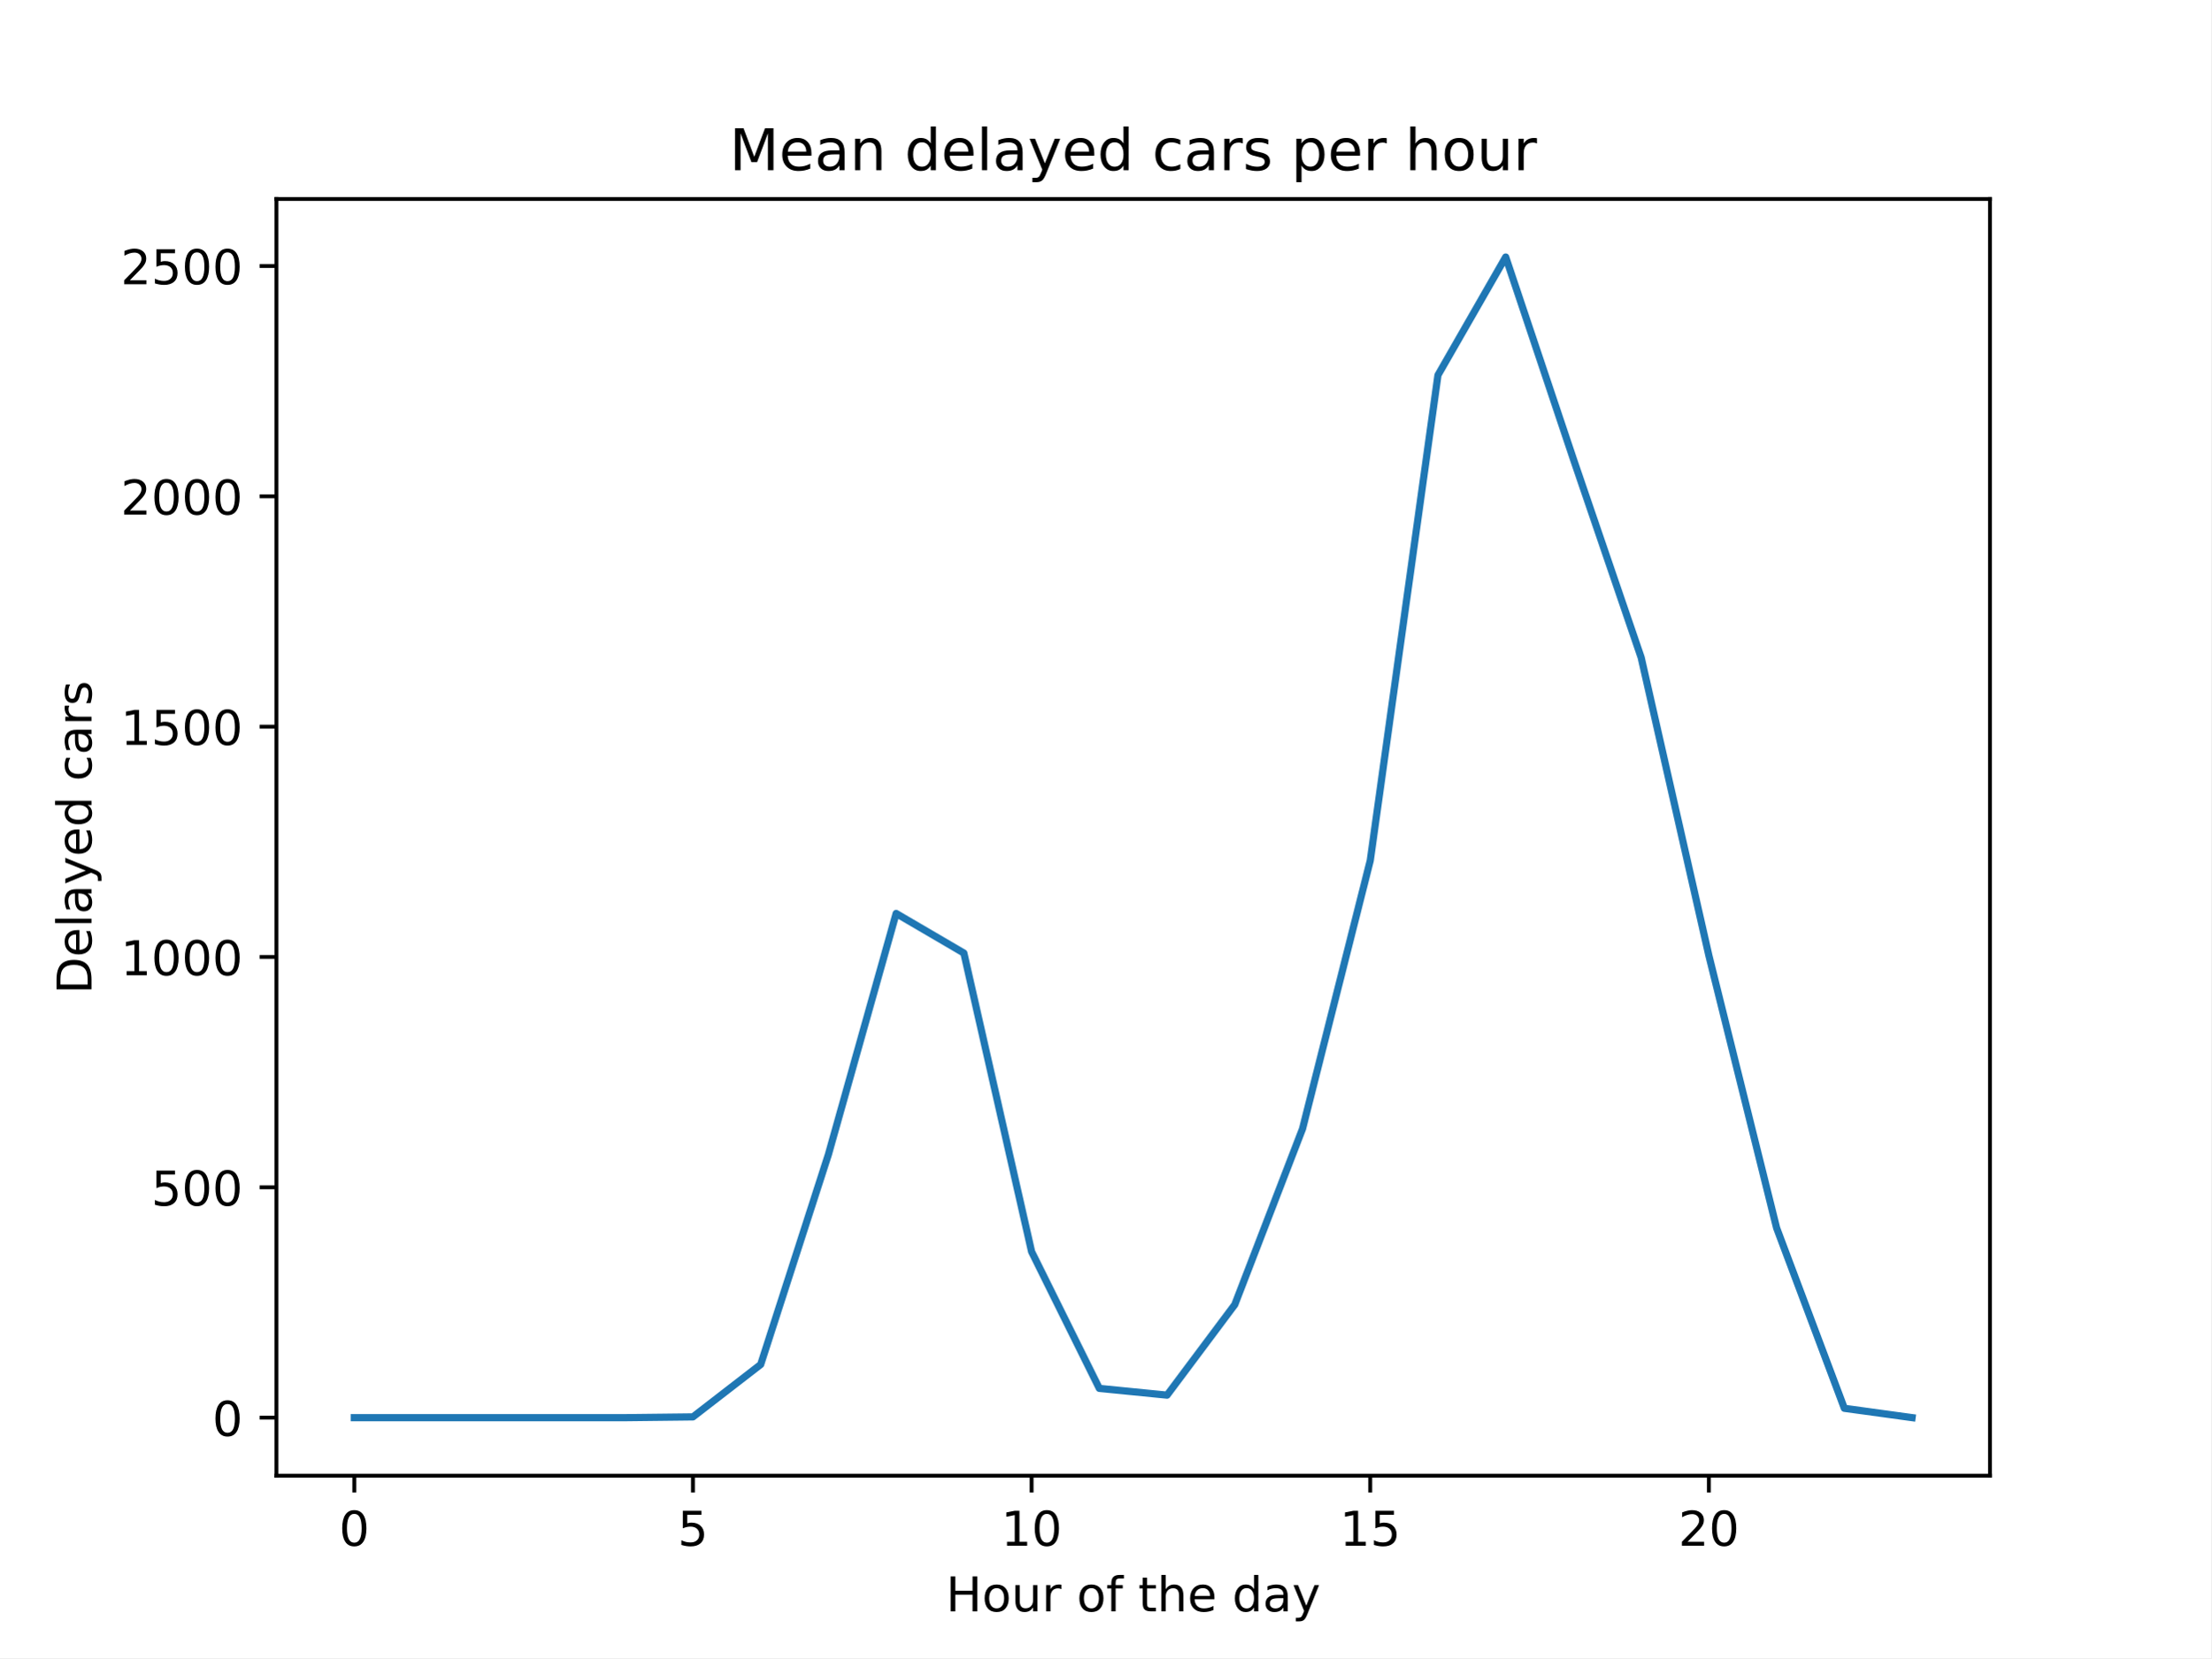
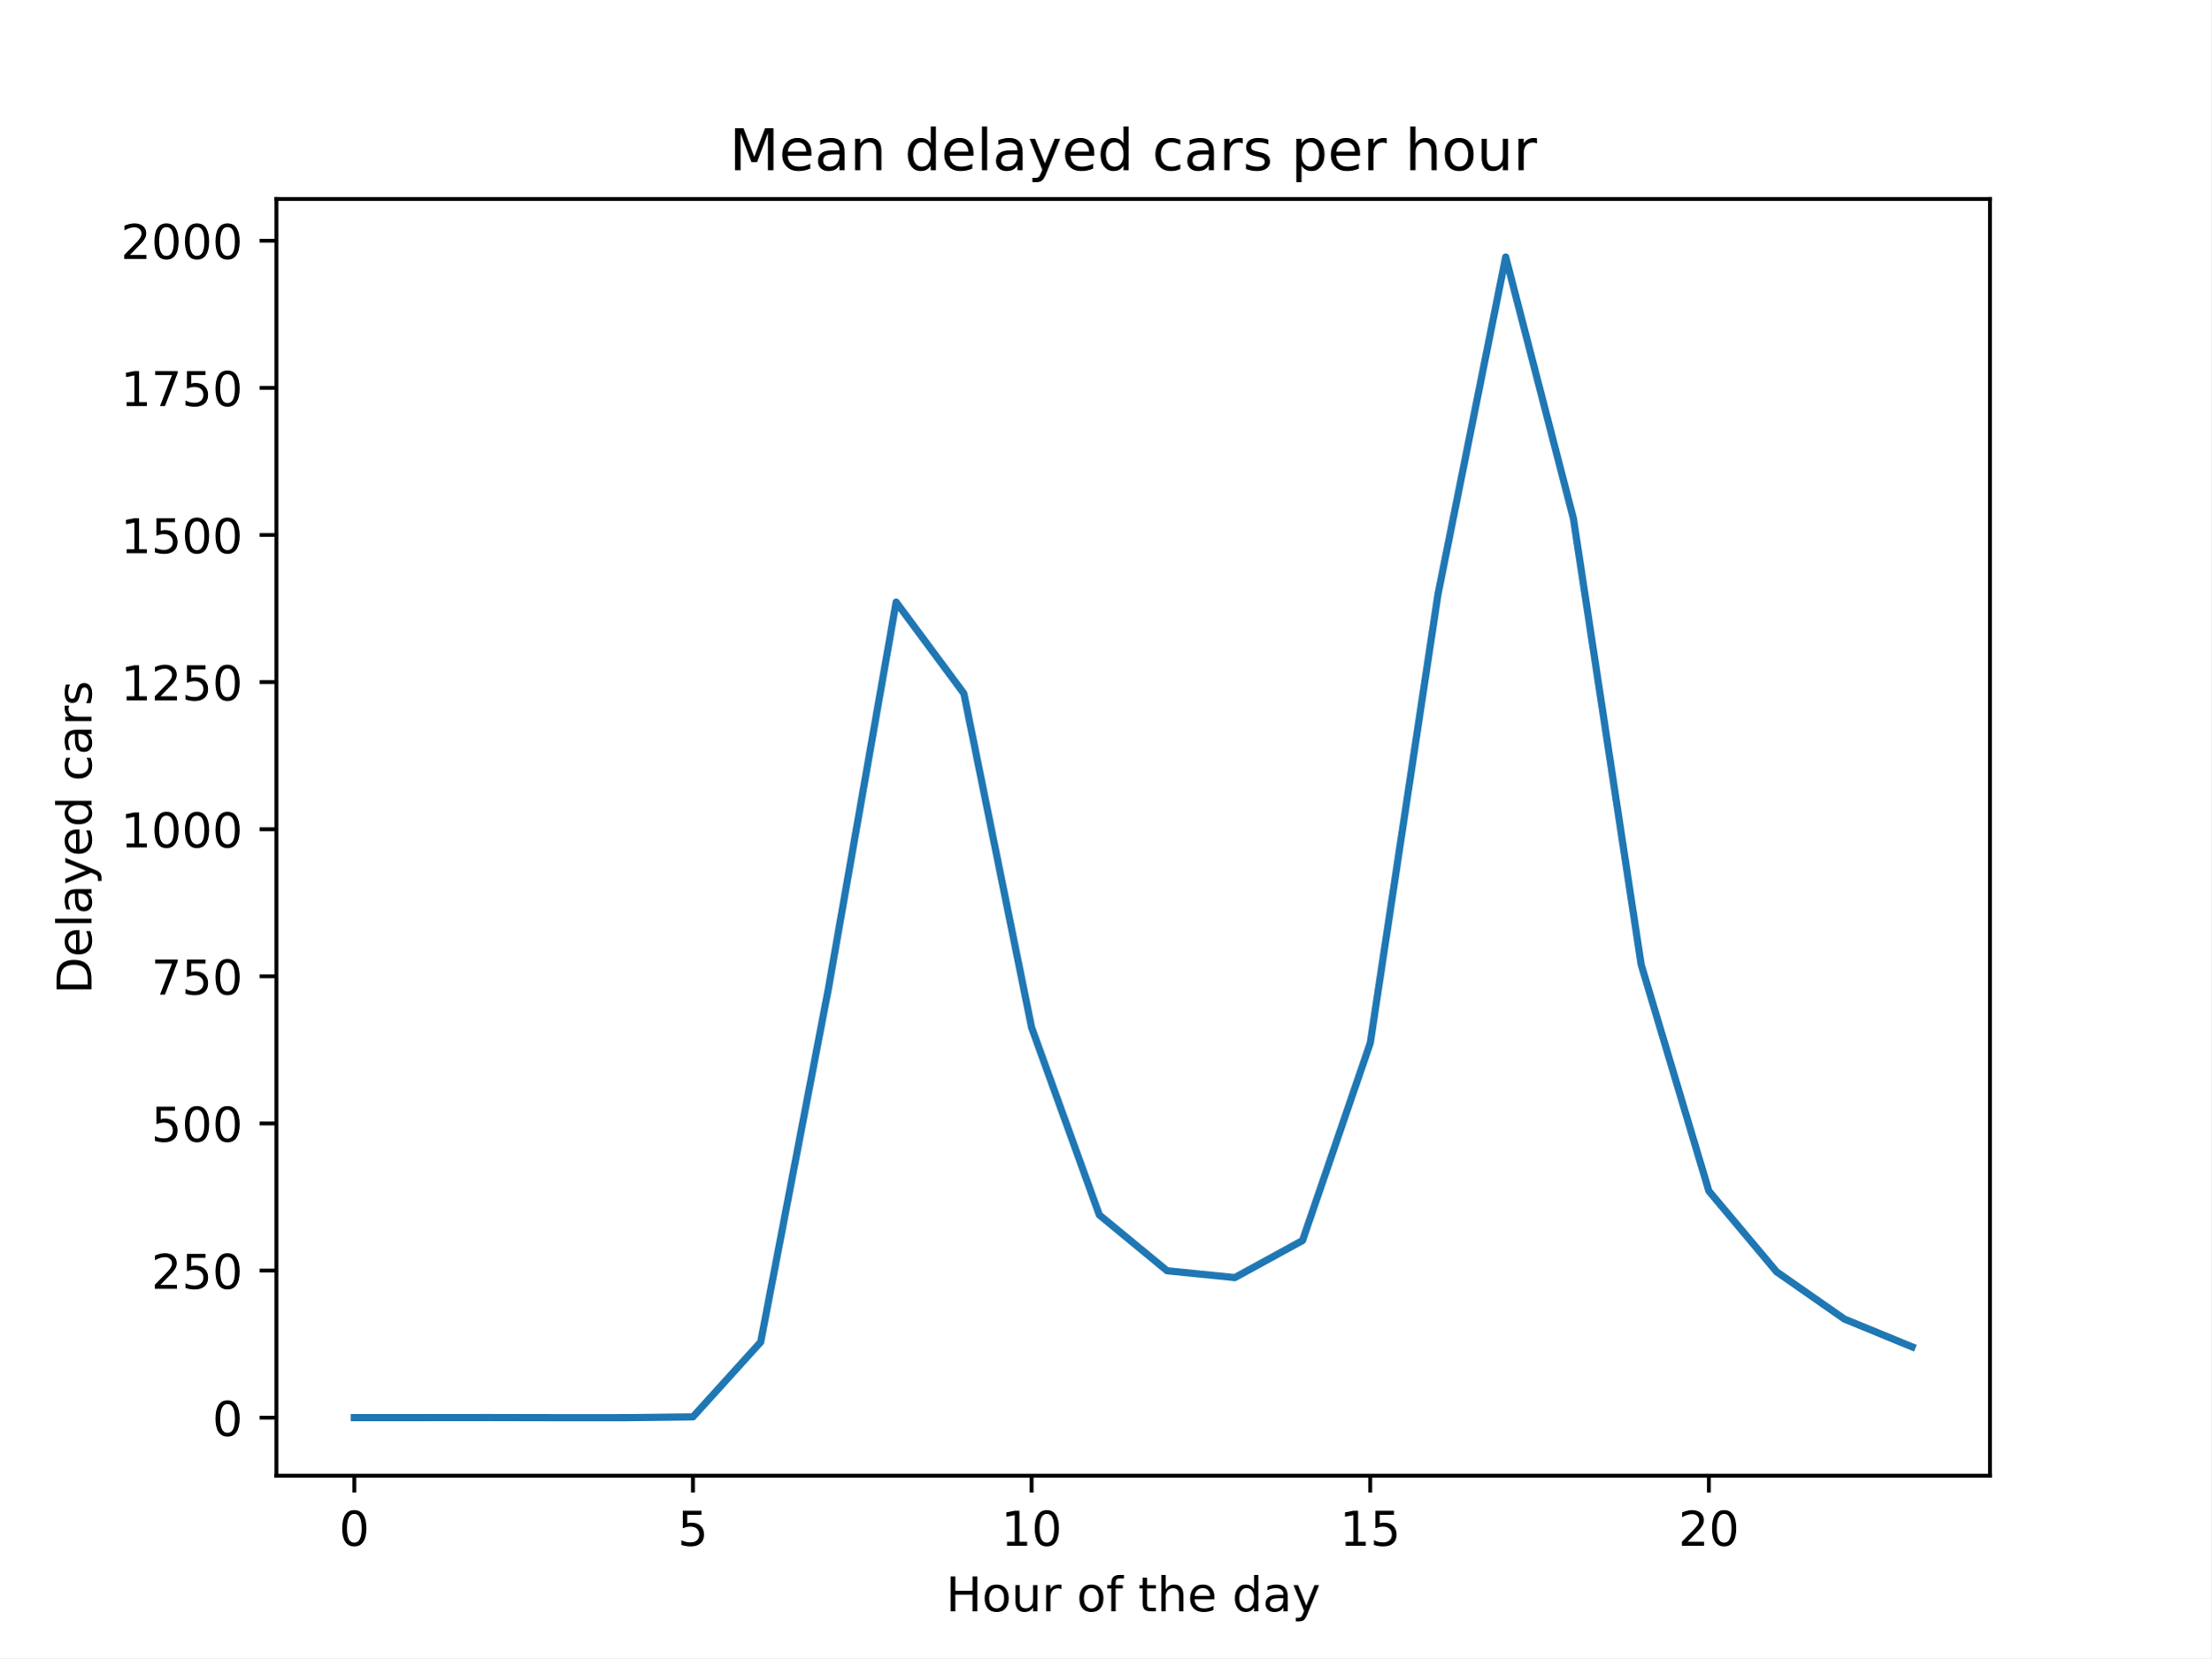
<svg xmlns="http://www.w3.org/2000/svg" xmlns:xlink="http://www.w3.org/1999/xlink" width="460.8pt" height="345.6pt" viewBox="0 0 460.8 345.6" version="1.1">
  <defs>
    <style type="text/css">*{stroke-linejoin: round; stroke-linecap: butt}</style>
  </defs>
  <g id="figure_1">
    <g id="patch_1">
      <path d="M 0 345.6  L 460.8 345.6  L 460.8 0  L 0 0  z " style="fill: #ffffff" />
    </g>
    <g id="axes_1">
      <g id="patch_2">
        <path d="M 57.6 307.584  L 414.72 307.584  L 414.72 41.472  L 57.6 41.472  z " style="fill: #ffffff" />
      </g>
      <g id="matplotlib.axis_1">
        <g id="xtick_1">
          <g id="line2d_1">
            <defs>
-               <path id="m81850391c5" d="M 0 0  L 0 3.5  " style="stroke: #000000; stroke-width: 0.8" />
+               <path id="m93f88e745e" d="M 0 0  L 0 3.5  " style="stroke: #000000; stroke-width: 0.8" />
            </defs>
            <g>
-               <use xlink:href="#m81850391c5" x="73.833" y="307.584" style="stroke: #000000; stroke-width: 0.8" />
+               <use xlink:href="#m93f88e745e" x="73.833" y="307.584" style="stroke: #000000; stroke-width: 0.8" />
            </g>
          </g>
          <g id="text_1">
            <g transform="translate(70.65148 322.1824) scale(0.1 -0.1)">
              <defs>
                <path id="DejaVuSans-30" d="M 2034 4250  Q 1547 4250 1301 3770  Q 1056 3291 1056 2328  Q 1056 1369 1301 889  Q 1547 409 2034 409  Q 2525 409 2770 889  Q 3016 1369 3016 2328  Q 3016 3291 2770 3770  Q 2525 4250 2034 4250  z M 2034 4750  Q 2819 4750 3233 4129  Q 3647 3509 3647 2328  Q 3647 1150 3233 529  Q 2819 -91 2034 -91  Q 1250 -91 836 529  Q 422 1150 422 2328  Q 422 3509 836 4129  Q 1250 4750 2034 4750  z " transform="scale(0.015625)" />
              </defs>
              <use xlink:href="#DejaVuSans-30" />
            </g>
          </g>
        </g>
        <g id="xtick_2">
          <g id="line2d_2">
            <g>
-               <use xlink:href="#m81850391c5" x="144.41" y="307.584" style="stroke: #000000; stroke-width: 0.8" />
+               <use xlink:href="#m93f88e745e" x="144.41" y="307.584" style="stroke: #000000; stroke-width: 0.8" />
            </g>
          </g>
          <g id="text_2">
            <g transform="translate(141.2286 322.1824) scale(0.1 -0.1)">
              <defs>
                <path id="DejaVuSans-35" d="M 691 4666  L 3169 4666  L 3169 4134  L 1269 4134  L 1269 2991  Q 1406 3038 1543 3061  Q 1681 3084 1819 3084  Q 2600 3084 3056 2656  Q 3513 2228 3513 1497  Q 3513 744 3044 326  Q 2575 -91 1722 -91  Q 1428 -91 1123 -41  Q 819 9 494 109  L 494 744  Q 775 591 1075 516  Q 1375 441 1709 441  Q 2250 441 2565 725  Q 2881 1009 2881 1497  Q 2881 1984 2565 2268  Q 2250 2553 1709 2553  Q 1456 2553 1204 2497  Q 953 2441 691 2322  L 691 4666  z " transform="scale(0.015625)" />
              </defs>
              <use xlink:href="#DejaVuSans-35" />
            </g>
          </g>
        </g>
        <g id="xtick_3">
          <g id="line2d_3">
            <g>
-               <use xlink:href="#m81850391c5" x="214.987" y="307.584" style="stroke: #000000; stroke-width: 0.8" />
+               <use xlink:href="#m93f88e745e" x="214.987" y="307.584" style="stroke: #000000; stroke-width: 0.8" />
            </g>
          </g>
          <g id="text_3">
            <g transform="translate(208.6244 322.1824) scale(0.1 -0.1)">
              <defs>
                <path id="DejaVuSans-31" d="M 794 531  L 1825 531  L 1825 4091  L 703 3866  L 703 4441  L 1819 4666  L 2450 4666  L 2450 531  L 3481 531  L 3481 0  L 794 0  L 794 531  z " transform="scale(0.015625)" />
              </defs>
              <use xlink:href="#DejaVuSans-31" />
              <use xlink:href="#DejaVuSans-30" transform="translate(63.62305 0)" />
            </g>
          </g>
        </g>
        <g id="xtick_4">
          <g id="line2d_4">
            <g>
-               <use xlink:href="#m81850391c5" x="285.564" y="307.584" style="stroke: #000000; stroke-width: 0.8" />
+               <use xlink:href="#m93f88e745e" x="285.564" y="307.584" style="stroke: #000000; stroke-width: 0.8" />
            </g>
          </g>
          <g id="text_4">
            <g transform="translate(279.2015 322.1824) scale(0.1 -0.1)">
              <use xlink:href="#DejaVuSans-31" />
              <use xlink:href="#DejaVuSans-35" transform="translate(63.62305 0)" />
            </g>
          </g>
        </g>
        <g id="xtick_5">
          <g id="line2d_5">
            <g>
-               <use xlink:href="#m81850391c5" x="356.141" y="307.584" style="stroke: #000000; stroke-width: 0.8" />
+               <use xlink:href="#m93f88e745e" x="356.141" y="307.584" style="stroke: #000000; stroke-width: 0.8" />
            </g>
          </g>
          <g id="text_5">
            <g transform="translate(349.7785 322.1824) scale(0.1 -0.1)">
              <defs>
                <path id="DejaVuSans-32" d="M 1228 531  L 3431 531  L 3431 0  L 469 0  L 469 531  Q 828 903 1448 1529  Q 2069 2156 2228 2338  Q 2531 2678 2651 2914  Q 2772 3150 2772 3378  Q 2772 3750 2511 3984  Q 2250 4219 1831 4219  Q 1534 4219 1204 4116  Q 875 4013 500 3803  L 500 4441  Q 881 4594 1212 4672  Q 1544 4750 1819 4750  Q 2544 4750 2975 4387  Q 3406 4025 3406 3419  Q 3406 3131 3298 2873  Q 3191 2616 2906 2266  Q 2828 2175 2409 1742  Q 1991 1309 1228 531  z " transform="scale(0.015625)" />
              </defs>
              <use xlink:href="#DejaVuSans-32" />
              <use xlink:href="#DejaVuSans-30" transform="translate(63.62305 0)" />
            </g>
          </g>
        </g>
        <g id="text_6">
          <g transform="translate(197.1264 335.8606) scale(0.1 -0.1)">
            <defs>
              <path id="DejaVuSans-48" d="M 628 4666  L 1259 4666  L 1259 2753  L 3553 2753  L 3553 4666  L 4184 4666  L 4184 0  L 3553 0  L 3553 2222  L 1259 2222  L 1259 0  L 628 0  L 628 4666  z " transform="scale(0.015625)" />
              <path id="DejaVuSans-6f" d="M 1959 3097  Q 1497 3097 1228 2736  Q 959 2375 959 1747  Q 959 1119 1226 758  Q 1494 397 1959 397  Q 2419 397 2687 759  Q 2956 1122 2956 1747  Q 2956 2369 2687 2733  Q 2419 3097 1959 3097  z M 1959 3584  Q 2709 3584 3137 3096  Q 3566 2609 3566 1747  Q 3566 888 3137 398  Q 2709 -91 1959 -91  Q 1206 -91 779 398  Q 353 888 353 1747  Q 353 2609 779 3096  Q 1206 3584 1959 3584  z " transform="scale(0.015625)" />
              <path id="DejaVuSans-75" d="M 544 1381  L 544 3500  L 1119 3500  L 1119 1403  Q 1119 906 1312 657  Q 1506 409 1894 409  Q 2359 409 2629 706  Q 2900 1003 2900 1516  L 2900 3500  L 3475 3500  L 3475 0  L 2900 0  L 2900 538  Q 2691 219 2414 64  Q 2138 -91 1772 -91  Q 1169 -91 856 284  Q 544 659 544 1381  z M 1991 3584  L 1991 3584  z " transform="scale(0.015625)" />
              <path id="DejaVuSans-72" d="M 2631 2963  Q 2534 3019 2420 3045  Q 2306 3072 2169 3072  Q 1681 3072 1420 2755  Q 1159 2438 1159 1844  L 1159 0  L 581 0  L 581 3500  L 1159 3500  L 1159 2956  Q 1341 3275 1631 3429  Q 1922 3584 2338 3584  Q 2397 3584 2469 3576  Q 2541 3569 2628 3553  L 2631 2963  z " transform="scale(0.015625)" />
              <path id="DejaVuSans-20" transform="scale(0.015625)" />
              <path id="DejaVuSans-66" d="M 2375 4863  L 2375 4384  L 1825 4384  Q 1516 4384 1395 4259  Q 1275 4134 1275 3809  L 1275 3500  L 2222 3500  L 2222 3053  L 1275 3053  L 1275 0  L 697 0  L 697 3053  L 147 3053  L 147 3500  L 697 3500  L 697 3744  Q 697 4328 969 4595  Q 1241 4863 1831 4863  L 2375 4863  z " transform="scale(0.015625)" />
              <path id="DejaVuSans-74" d="M 1172 4494  L 1172 3500  L 2356 3500  L 2356 3053  L 1172 3053  L 1172 1153  Q 1172 725 1289 603  Q 1406 481 1766 481  L 2356 481  L 2356 0  L 1766 0  Q 1100 0 847 248  Q 594 497 594 1153  L 594 3053  L 172 3053  L 172 3500  L 594 3500  L 594 4494  L 1172 4494  z " transform="scale(0.015625)" />
              <path id="DejaVuSans-68" d="M 3513 2113  L 3513 0  L 2938 0  L 2938 2094  Q 2938 2591 2744 2837  Q 2550 3084 2163 3084  Q 1697 3084 1428 2787  Q 1159 2491 1159 1978  L 1159 0  L 581 0  L 581 4863  L 1159 4863  L 1159 2956  Q 1366 3272 1645 3428  Q 1925 3584 2291 3584  Q 2894 3584 3203 3211  Q 3513 2838 3513 2113  z " transform="scale(0.015625)" />
              <path id="DejaVuSans-65" d="M 3597 1894  L 3597 1613  L 953 1613  Q 991 1019 1311 708  Q 1631 397 2203 397  Q 2534 397 2845 478  Q 3156 559 3463 722  L 3463 178  Q 3153 47 2828 -22  Q 2503 -91 2169 -91  Q 1331 -91 842 396  Q 353 884 353 1716  Q 353 2575 817 3079  Q 1281 3584 2069 3584  Q 2775 3584 3186 3129  Q 3597 2675 3597 1894  z M 3022 2063  Q 3016 2534 2758 2815  Q 2500 3097 2075 3097  Q 1594 3097 1305 2825  Q 1016 2553 972 2059  L 3022 2063  z " transform="scale(0.015625)" />
              <path id="DejaVuSans-64" d="M 2906 2969  L 2906 4863  L 3481 4863  L 3481 0  L 2906 0  L 2906 525  Q 2725 213 2448 61  Q 2172 -91 1784 -91  Q 1150 -91 751 415  Q 353 922 353 1747  Q 353 2572 751 3078  Q 1150 3584 1784 3584  Q 2172 3584 2448 3432  Q 2725 3281 2906 2969  z M 947 1747  Q 947 1113 1208 752  Q 1469 391 1925 391  Q 2381 391 2643 752  Q 2906 1113 2906 1747  Q 2906 2381 2643 2742  Q 2381 3103 1925 3103  Q 1469 3103 1208 2742  Q 947 2381 947 1747  z " transform="scale(0.015625)" />
              <path id="DejaVuSans-61" d="M 2194 1759  Q 1497 1759 1228 1600  Q 959 1441 959 1056  Q 959 750 1161 570  Q 1363 391 1709 391  Q 2188 391 2477 730  Q 2766 1069 2766 1631  L 2766 1759  L 2194 1759  z M 3341 1997  L 3341 0  L 2766 0  L 2766 531  Q 2569 213 2275 61  Q 1981 -91 1556 -91  Q 1019 -91 701 211  Q 384 513 384 1019  Q 384 1609 779 1909  Q 1175 2209 1959 2209  L 2766 2209  L 2766 2266  Q 2766 2663 2505 2880  Q 2244 3097 1772 3097  Q 1472 3097 1187 3025  Q 903 2953 641 2809  L 641 3341  Q 956 3463 1253 3523  Q 1550 3584 1831 3584  Q 2591 3584 2966 3190  Q 3341 2797 3341 1997  z " transform="scale(0.015625)" />
              <path id="DejaVuSans-79" d="M 2059 -325  Q 1816 -950 1584 -1140  Q 1353 -1331 966 -1331  L 506 -1331  L 506 -850  L 844 -850  Q 1081 -850 1212 -737  Q 1344 -625 1503 -206  L 1606 56  L 191 3500  L 800 3500  L 1894 763  L 2988 3500  L 3597 3500  L 2059 -325  z " transform="scale(0.015625)" />
            </defs>
            <use xlink:href="#DejaVuSans-48" />
            <use xlink:href="#DejaVuSans-6f" transform="translate(75.19531 0)" />
            <use xlink:href="#DejaVuSans-75" transform="translate(136.377 0)" />
            <use xlink:href="#DejaVuSans-72" transform="translate(199.7559 0)" />
            <use xlink:href="#DejaVuSans-20" transform="translate(240.8691 0)" />
            <use xlink:href="#DejaVuSans-6f" transform="translate(272.6562 0)" />
            <use xlink:href="#DejaVuSans-66" transform="translate(333.8379 0)" />
            <use xlink:href="#DejaVuSans-20" transform="translate(369.043 0)" />
            <use xlink:href="#DejaVuSans-74" transform="translate(400.8301 0)" />
            <use xlink:href="#DejaVuSans-68" transform="translate(440.0391 0)" />
            <use xlink:href="#DejaVuSans-65" transform="translate(503.418 0)" />
            <use xlink:href="#DejaVuSans-20" transform="translate(564.9414 0)" />
            <use xlink:href="#DejaVuSans-64" transform="translate(596.7285 0)" />
            <use xlink:href="#DejaVuSans-61" transform="translate(660.2051 0)" />
            <use xlink:href="#DejaVuSans-79" transform="translate(721.4844 0)" />
          </g>
        </g>
      </g>
      <g id="matplotlib.axis_2">
        <g id="ytick_1">
          <g id="line2d_6">
            <defs>
-               <path id="m86fb1dcb0e" d="M 0 0  L -3.5 0  " style="stroke: #000000; stroke-width: 0.8" />
+               <path id="mfab80cbee7" d="M 0 0  L -3.5 0  " style="stroke: #000000; stroke-width: 0.8" />
            </defs>
            <g>
-               <use xlink:href="#m86fb1dcb0e" x="57.6" y="295.488" style="stroke: #000000; stroke-width: 0.8" />
+               <use xlink:href="#mfab80cbee7" x="57.6" y="295.497" style="stroke: #000000; stroke-width: 0.8" />
            </g>
          </g>
          <g id="text_7">
-             <g transform="translate(44.2375 299.2872) scale(0.1 -0.1)">
+             <g transform="translate(44.2375 299.2962) scale(0.1 -0.1)">
              <use xlink:href="#DejaVuSans-30" />
            </g>
          </g>
        </g>
        <g id="ytick_2">
          <g id="line2d_7">
            <g>
-               <use xlink:href="#m86fb1dcb0e" x="57.6" y="247.478" style="stroke: #000000; stroke-width: 0.8" />
+               <use xlink:href="#mfab80cbee7" x="57.6" y="264.831" style="stroke: #000000; stroke-width: 0.8" />
            </g>
          </g>
          <g id="text_8">
-             <g transform="translate(31.5125 251.2768) scale(0.1 -0.1)">
-               <use xlink:href="#DejaVuSans-35" />
-               <use xlink:href="#DejaVuSans-30" transform="translate(63.62305 0)" />
+             <g transform="translate(31.5125 268.6301) scale(0.1 -0.1)">
+               <use xlink:href="#DejaVuSans-32" />
+               <use xlink:href="#DejaVuSans-35" transform="translate(63.62305 0)" />
              <use xlink:href="#DejaVuSans-30" transform="translate(127.2461 0)" />
            </g>
          </g>
        </g>
        <g id="ytick_3">
          <g id="line2d_8">
            <g>
-               <use xlink:href="#m86fb1dcb0e" x="57.6" y="199.467" style="stroke: #000000; stroke-width: 0.8" />
+               <use xlink:href="#mfab80cbee7" x="57.6" y="234.165" style="stroke: #000000; stroke-width: 0.8" />
            </g>
          </g>
          <g id="text_9">
-             <g transform="translate(25.15 203.2664) scale(0.1 -0.1)">
-               <use xlink:href="#DejaVuSans-31" />
-               <use xlink:href="#DejaVuSans-30" transform="translate(63.62305 0)" />
-               <use xlink:href="#DejaVuSans-30" transform="translate(127.2461 0)" />
-               <use xlink:href="#DejaVuSans-30" transform="translate(190.8691 0)" />
+             <g transform="translate(31.5125 237.964) scale(0.1 -0.1)">
+               <use xlink:href="#DejaVuSans-35" />
+               <use xlink:href="#DejaVuSans-30" transform="translate(63.62305 0)" />
+               <use xlink:href="#DejaVuSans-30" transform="translate(127.2461 0)" />
            </g>
          </g>
        </g>
        <g id="ytick_4">
          <g id="line2d_9">
            <g>
-               <use xlink:href="#m86fb1dcb0e" x="57.6" y="151.457" style="stroke: #000000; stroke-width: 0.8" />
+               <use xlink:href="#mfab80cbee7" x="57.6" y="203.499" style="stroke: #000000; stroke-width: 0.8" />
            </g>
          </g>
          <g id="text_10">
-             <g transform="translate(25.15 155.2561) scale(0.1 -0.1)">
-               <use xlink:href="#DejaVuSans-31" />
+             <g transform="translate(31.5125 207.2979) scale(0.1 -0.1)">
+               <defs>
+                 <path id="DejaVuSans-37" d="M 525 4666  L 3525 4666  L 3525 4397  L 1831 0  L 1172 0  L 2766 4134  L 525 4134  L 525 4666  z " transform="scale(0.015625)" />
+               </defs>
+               <use xlink:href="#DejaVuSans-37" />
              <use xlink:href="#DejaVuSans-35" transform="translate(63.62305 0)" />
              <use xlink:href="#DejaVuSans-30" transform="translate(127.2461 0)" />
-               <use xlink:href="#DejaVuSans-30" transform="translate(190.8691 0)" />
            </g>
          </g>
        </g>
        <g id="ytick_5">
          <g id="line2d_10">
            <g>
-               <use xlink:href="#m86fb1dcb0e" x="57.6" y="103.446" style="stroke: #000000; stroke-width: 0.8" />
+               <use xlink:href="#mfab80cbee7" x="57.6" y="172.833" style="stroke: #000000; stroke-width: 0.8" />
            </g>
          </g>
          <g id="text_11">
-             <g transform="translate(25.15 107.2457) scale(0.1 -0.1)">
-               <use xlink:href="#DejaVuSans-32" />
+             <g transform="translate(25.15 176.6318) scale(0.1 -0.1)">
+               <use xlink:href="#DejaVuSans-31" />
              <use xlink:href="#DejaVuSans-30" transform="translate(63.62305 0)" />
              <use xlink:href="#DejaVuSans-30" transform="translate(127.2461 0)" />
              <use xlink:href="#DejaVuSans-30" transform="translate(190.8691 0)" />
            </g>
          </g>
        </g>
        <g id="ytick_6">
          <g id="line2d_11">
            <g>
-               <use xlink:href="#m86fb1dcb0e" x="57.6" y="55.436" style="stroke: #000000; stroke-width: 0.8" />
+               <use xlink:href="#mfab80cbee7" x="57.6" y="142.166" style="stroke: #000000; stroke-width: 0.8" />
            </g>
          </g>
          <g id="text_12">
-             <g transform="translate(25.15 59.23529) scale(0.1 -0.1)">
+             <g transform="translate(25.15 145.9657) scale(0.1 -0.1)">
+               <use xlink:href="#DejaVuSans-31" />
+               <use xlink:href="#DejaVuSans-32" transform="translate(63.62305 0)" />
+               <use xlink:href="#DejaVuSans-35" transform="translate(127.2461 0)" />
+               <use xlink:href="#DejaVuSans-30" transform="translate(190.8691 0)" />
+             </g>
+           </g>
+         </g>
+         <g id="ytick_7">
+           <g id="line2d_12">
+             <g>
+               <use xlink:href="#mfab80cbee7" x="57.6" y="111.5" style="stroke: #000000; stroke-width: 0.8" />
+             </g>
+           </g>
+           <g id="text_13">
+             <g transform="translate(25.15 115.2996) scale(0.1 -0.1)">
+               <use xlink:href="#DejaVuSans-31" />
+               <use xlink:href="#DejaVuSans-35" transform="translate(63.62305 0)" />
+               <use xlink:href="#DejaVuSans-30" transform="translate(127.2461 0)" />
+               <use xlink:href="#DejaVuSans-30" transform="translate(190.8691 0)" />
+             </g>
+           </g>
+         </g>
+         <g id="ytick_8">
+           <g id="line2d_13">
+             <g>
+               <use xlink:href="#mfab80cbee7" x="57.6" y="80.834" style="stroke: #000000; stroke-width: 0.8" />
+             </g>
+           </g>
+           <g id="text_14">
+             <g transform="translate(25.15 84.63353) scale(0.1 -0.1)">
+               <use xlink:href="#DejaVuSans-31" />
+               <use xlink:href="#DejaVuSans-37" transform="translate(63.62305 0)" />
+               <use xlink:href="#DejaVuSans-35" transform="translate(127.2461 0)" />
+               <use xlink:href="#DejaVuSans-30" transform="translate(190.8691 0)" />
+             </g>
+           </g>
+         </g>
+         <g id="ytick_9">
+           <g id="line2d_14">
+             <g>
+               <use xlink:href="#mfab80cbee7" x="57.6" y="50.168" style="stroke: #000000; stroke-width: 0.8" />
+             </g>
+           </g>
+           <g id="text_15">
+             <g transform="translate(25.15 53.96744) scale(0.1 -0.1)">
              <use xlink:href="#DejaVuSans-32" />
-               <use xlink:href="#DejaVuSans-35" transform="translate(63.62305 0)" />
-               <use xlink:href="#DejaVuSans-30" transform="translate(127.2461 0)" />
-               <use xlink:href="#DejaVuSans-30" transform="translate(190.8691 0)" />
-             </g>
-           </g>
-         </g>
-         <g id="text_13">
+               <use xlink:href="#DejaVuSans-30" transform="translate(63.62305 0)" />
+               <use xlink:href="#DejaVuSans-30" transform="translate(127.2461 0)" />
+               <use xlink:href="#DejaVuSans-30" transform="translate(190.8691 0)" />
+             </g>
+           </g>
+         </g>
+         <g id="text_16">
          <g transform="translate(19.07031 207.1803) rotate(-90) scale(0.1 -0.1)">
            <defs>
              <path id="DejaVuSans-44" d="M 1259 4147  L 1259 519  L 2022 519  Q 2988 519 3436 956  Q 3884 1394 3884 2338  Q 3884 3275 3436 3711  Q 2988 4147 2022 4147  L 1259 4147  z M 628 4666  L 1925 4666  Q 3281 4666 3915 4102  Q 4550 3538 4550 2338  Q 4550 1131 3912 565  Q 3275 0 1925 0  L 628 0  L 628 4666  z " transform="scale(0.015625)" />
              <path id="DejaVuSans-6c" d="M 603 4863  L 1178 4863  L 1178 0  L 603 0  L 603 4863  z " transform="scale(0.015625)" />
              <path id="DejaVuSans-63" d="M 3122 3366  L 3122 2828  Q 2878 2963 2633 3030  Q 2388 3097 2138 3097  Q 1578 3097 1268 2742  Q 959 2388 959 1747  Q 959 1106 1268 751  Q 1578 397 2138 397  Q 2388 397 2633 464  Q 2878 531 3122 666  L 3122 134  Q 2881 22 2623 -34  Q 2366 -91 2075 -91  Q 1284 -91 818 406  Q 353 903 353 1747  Q 353 2603 823 3093  Q 1294 3584 2113 3584  Q 2378 3584 2631 3529  Q 2884 3475 3122 3366  z " transform="scale(0.015625)" />
              <path id="DejaVuSans-73" d="M 2834 3397  L 2834 2853  Q 2591 2978 2328 3040  Q 2066 3103 1784 3103  Q 1356 3103 1142 2972  Q 928 2841 928 2578  Q 928 2378 1081 2264  Q 1234 2150 1697 2047  L 1894 2003  Q 2506 1872 2764 1633  Q 3022 1394 3022 966  Q 3022 478 2636 193  Q 2250 -91 1575 -91  Q 1294 -91 989 -36  Q 684 19 347 128  L 347 722  Q 666 556 975 473  Q 1284 391 1588 391  Q 1994 391 2212 530  Q 2431 669 2431 922  Q 2431 1156 2273 1281  Q 2116 1406 1581 1522  L 1381 1569  Q 847 1681 609 1914  Q 372 2147 372 2553  Q 372 3047 722 3315  Q 1072 3584 1716 3584  Q 2034 3584 2315 3537  Q 2597 3491 2834 3397  z " transform="scale(0.015625)" />
            </defs>
            <use xlink:href="#DejaVuSans-44" />
            <use xlink:href="#DejaVuSans-65" transform="translate(77.00195 0)" />
            <use xlink:href="#DejaVuSans-6c" transform="translate(138.5254 0)" />
            <use xlink:href="#DejaVuSans-61" transform="translate(166.3086 0)" />
            <use xlink:href="#DejaVuSans-79" transform="translate(227.5879 0)" />
            <use xlink:href="#DejaVuSans-65" transform="translate(286.7676 0)" />
            <use xlink:href="#DejaVuSans-64" transform="translate(348.291 0)" />
            <use xlink:href="#DejaVuSans-20" transform="translate(411.7676 0)" />
            <use xlink:href="#DejaVuSans-63" transform="translate(443.5547 0)" />
            <use xlink:href="#DejaVuSans-61" transform="translate(498.5352 0)" />
            <use xlink:href="#DejaVuSans-72" transform="translate(559.8145 0)" />
            <use xlink:href="#DejaVuSans-73" transform="translate(600.9277 0)" />
          </g>
        </g>
      </g>
-       <g id="line2d_12">
-         <path d="M 73.833 295.488  L 87.948 295.488  L 102.064 295.488  L 116.179 295.488  L 130.294 295.488  L 144.41 295.324  L 158.525 284.408  L 172.641 240.622  L 186.756 190.394  L 200.871 198.648  L 214.987 260.888  L 229.102 289.384  L 243.218 290.794  L 257.333 271.923  L 271.449 235.277  L 285.564 179.368  L 299.679 78.181  L 313.795 53.568  L 327.91 95.715  L 342.026 137.049  L 356.141 199.186  L 370.256 255.951  L 384.372 293.537  L 398.487 295.481  " clip-path="url(#p0404ed1bae)" style="fill: none; stroke: #1f77b4; stroke-width: 1.5; stroke-linecap: square" />
+       <g id="line2d_15">
+         <path d="M 73.833 295.479  L 87.948 295.472  L 102.064 295.458  L 116.179 295.488  L 130.294 295.484  L 144.41 295.32  L 158.525 279.728  L 172.641 206.056  L 186.756 125.494  L 200.871 144.538  L 214.987 214.161  L 229.102 253.233  L 243.218 264.863  L 257.333 266.298  L 271.449 258.568  L 285.564 217.415  L 299.679 123.884  L 313.795 53.568  L 327.91 108.096  L 342.026 201.044  L 356.141 248.256  L 370.256 265.085  L 384.372 274.931  L 398.487 280.731  " clip-path="url(#pd6abde882c)" style="fill: none; stroke: #1f77b4; stroke-width: 1.5; stroke-linecap: square" />
      </g>
      <g id="patch_3">
        <path d="M 57.6 307.584  L 57.6 41.472  " style="fill: none; stroke: #000000; stroke-width: 0.8; stroke-linejoin: miter; stroke-linecap: square" />
      </g>
      <g id="patch_4">
        <path d="M 414.72 307.584  L 414.72 41.472  " style="fill: none; stroke: #000000; stroke-width: 0.8; stroke-linejoin: miter; stroke-linecap: square" />
      </g>
      <g id="patch_5">
        <path d="M 57.6 307.584  L 414.72 307.584  " style="fill: none; stroke: #000000; stroke-width: 0.8; stroke-linejoin: miter; stroke-linecap: square" />
      </g>
      <g id="patch_6">
        <path d="M 57.6 41.472  L 414.72 41.472  " style="fill: none; stroke: #000000; stroke-width: 0.8; stroke-linejoin: miter; stroke-linecap: square" />
      </g>
-       <g id="text_14">
+       <g id="text_17">
        <g transform="translate(152.0091 35.472) scale(0.12 -0.12)">
          <defs>
            <path id="DejaVuSans-4d" d="M 628 4666  L 1569 4666  L 2759 1491  L 3956 4666  L 4897 4666  L 4897 0  L 4281 0  L 4281 4097  L 3078 897  L 2444 897  L 1241 4097  L 1241 0  L 628 0  L 628 4666  z " transform="scale(0.015625)" />
            <path id="DejaVuSans-6e" d="M 3513 2113  L 3513 0  L 2938 0  L 2938 2094  Q 2938 2591 2744 2837  Q 2550 3084 2163 3084  Q 1697 3084 1428 2787  Q 1159 2491 1159 1978  L 1159 0  L 581 0  L 581 3500  L 1159 3500  L 1159 2956  Q 1366 3272 1645 3428  Q 1925 3584 2291 3584  Q 2894 3584 3203 3211  Q 3513 2838 3513 2113  z " transform="scale(0.015625)" />
            <path id="DejaVuSans-70" d="M 1159 525  L 1159 -1331  L 581 -1331  L 581 3500  L 1159 3500  L 1159 2969  Q 1341 3281 1617 3432  Q 1894 3584 2278 3584  Q 2916 3584 3314 3078  Q 3713 2572 3713 1747  Q 3713 922 3314 415  Q 2916 -91 2278 -91  Q 1894 -91 1617 61  Q 1341 213 1159 525  z M 3116 1747  Q 3116 2381 2855 2742  Q 2594 3103 2138 3103  Q 1681 3103 1420 2742  Q 1159 2381 1159 1747  Q 1159 1113 1420 752  Q 1681 391 2138 391  Q 2594 391 2855 752  Q 3116 1113 3116 1747  z " transform="scale(0.015625)" />
          </defs>
          <use xlink:href="#DejaVuSans-4d" />
          <use xlink:href="#DejaVuSans-65" transform="translate(86.2793 0)" />
          <use xlink:href="#DejaVuSans-61" transform="translate(147.8027 0)" />
          <use xlink:href="#DejaVuSans-6e" transform="translate(209.082 0)" />
          <use xlink:href="#DejaVuSans-20" transform="translate(272.4609 0)" />
          <use xlink:href="#DejaVuSans-64" transform="translate(304.248 0)" />
          <use xlink:href="#DejaVuSans-65" transform="translate(367.7246 0)" />
          <use xlink:href="#DejaVuSans-6c" transform="translate(429.248 0)" />
          <use xlink:href="#DejaVuSans-61" transform="translate(457.0312 0)" />
          <use xlink:href="#DejaVuSans-79" transform="translate(518.3105 0)" />
          <use xlink:href="#DejaVuSans-65" transform="translate(577.4902 0)" />
          <use xlink:href="#DejaVuSans-64" transform="translate(639.0137 0)" />
          <use xlink:href="#DejaVuSans-20" transform="translate(702.4902 0)" />
          <use xlink:href="#DejaVuSans-63" transform="translate(734.2773 0)" />
          <use xlink:href="#DejaVuSans-61" transform="translate(789.2578 0)" />
          <use xlink:href="#DejaVuSans-72" transform="translate(850.5371 0)" />
          <use xlink:href="#DejaVuSans-73" transform="translate(891.6504 0)" />
          <use xlink:href="#DejaVuSans-20" transform="translate(943.75 0)" />
          <use xlink:href="#DejaVuSans-70" transform="translate(975.5371 0)" />
          <use xlink:href="#DejaVuSans-65" transform="translate(1039.014 0)" />
          <use xlink:href="#DejaVuSans-72" transform="translate(1100.537 0)" />
          <use xlink:href="#DejaVuSans-20" transform="translate(1141.65 0)" />
          <use xlink:href="#DejaVuSans-68" transform="translate(1173.438 0)" />
          <use xlink:href="#DejaVuSans-6f" transform="translate(1236.816 0)" />
          <use xlink:href="#DejaVuSans-75" transform="translate(1297.998 0)" />
          <use xlink:href="#DejaVuSans-72" transform="translate(1361.377 0)" />
        </g>
      </g>
    </g>
  </g>
  <defs>
-     <clipPath id="p0404ed1bae">
+     <clipPath id="pd6abde882c">
      <rect x="57.6" y="41.472" width="357.12" height="266.112" />
    </clipPath>
  </defs>
</svg>
